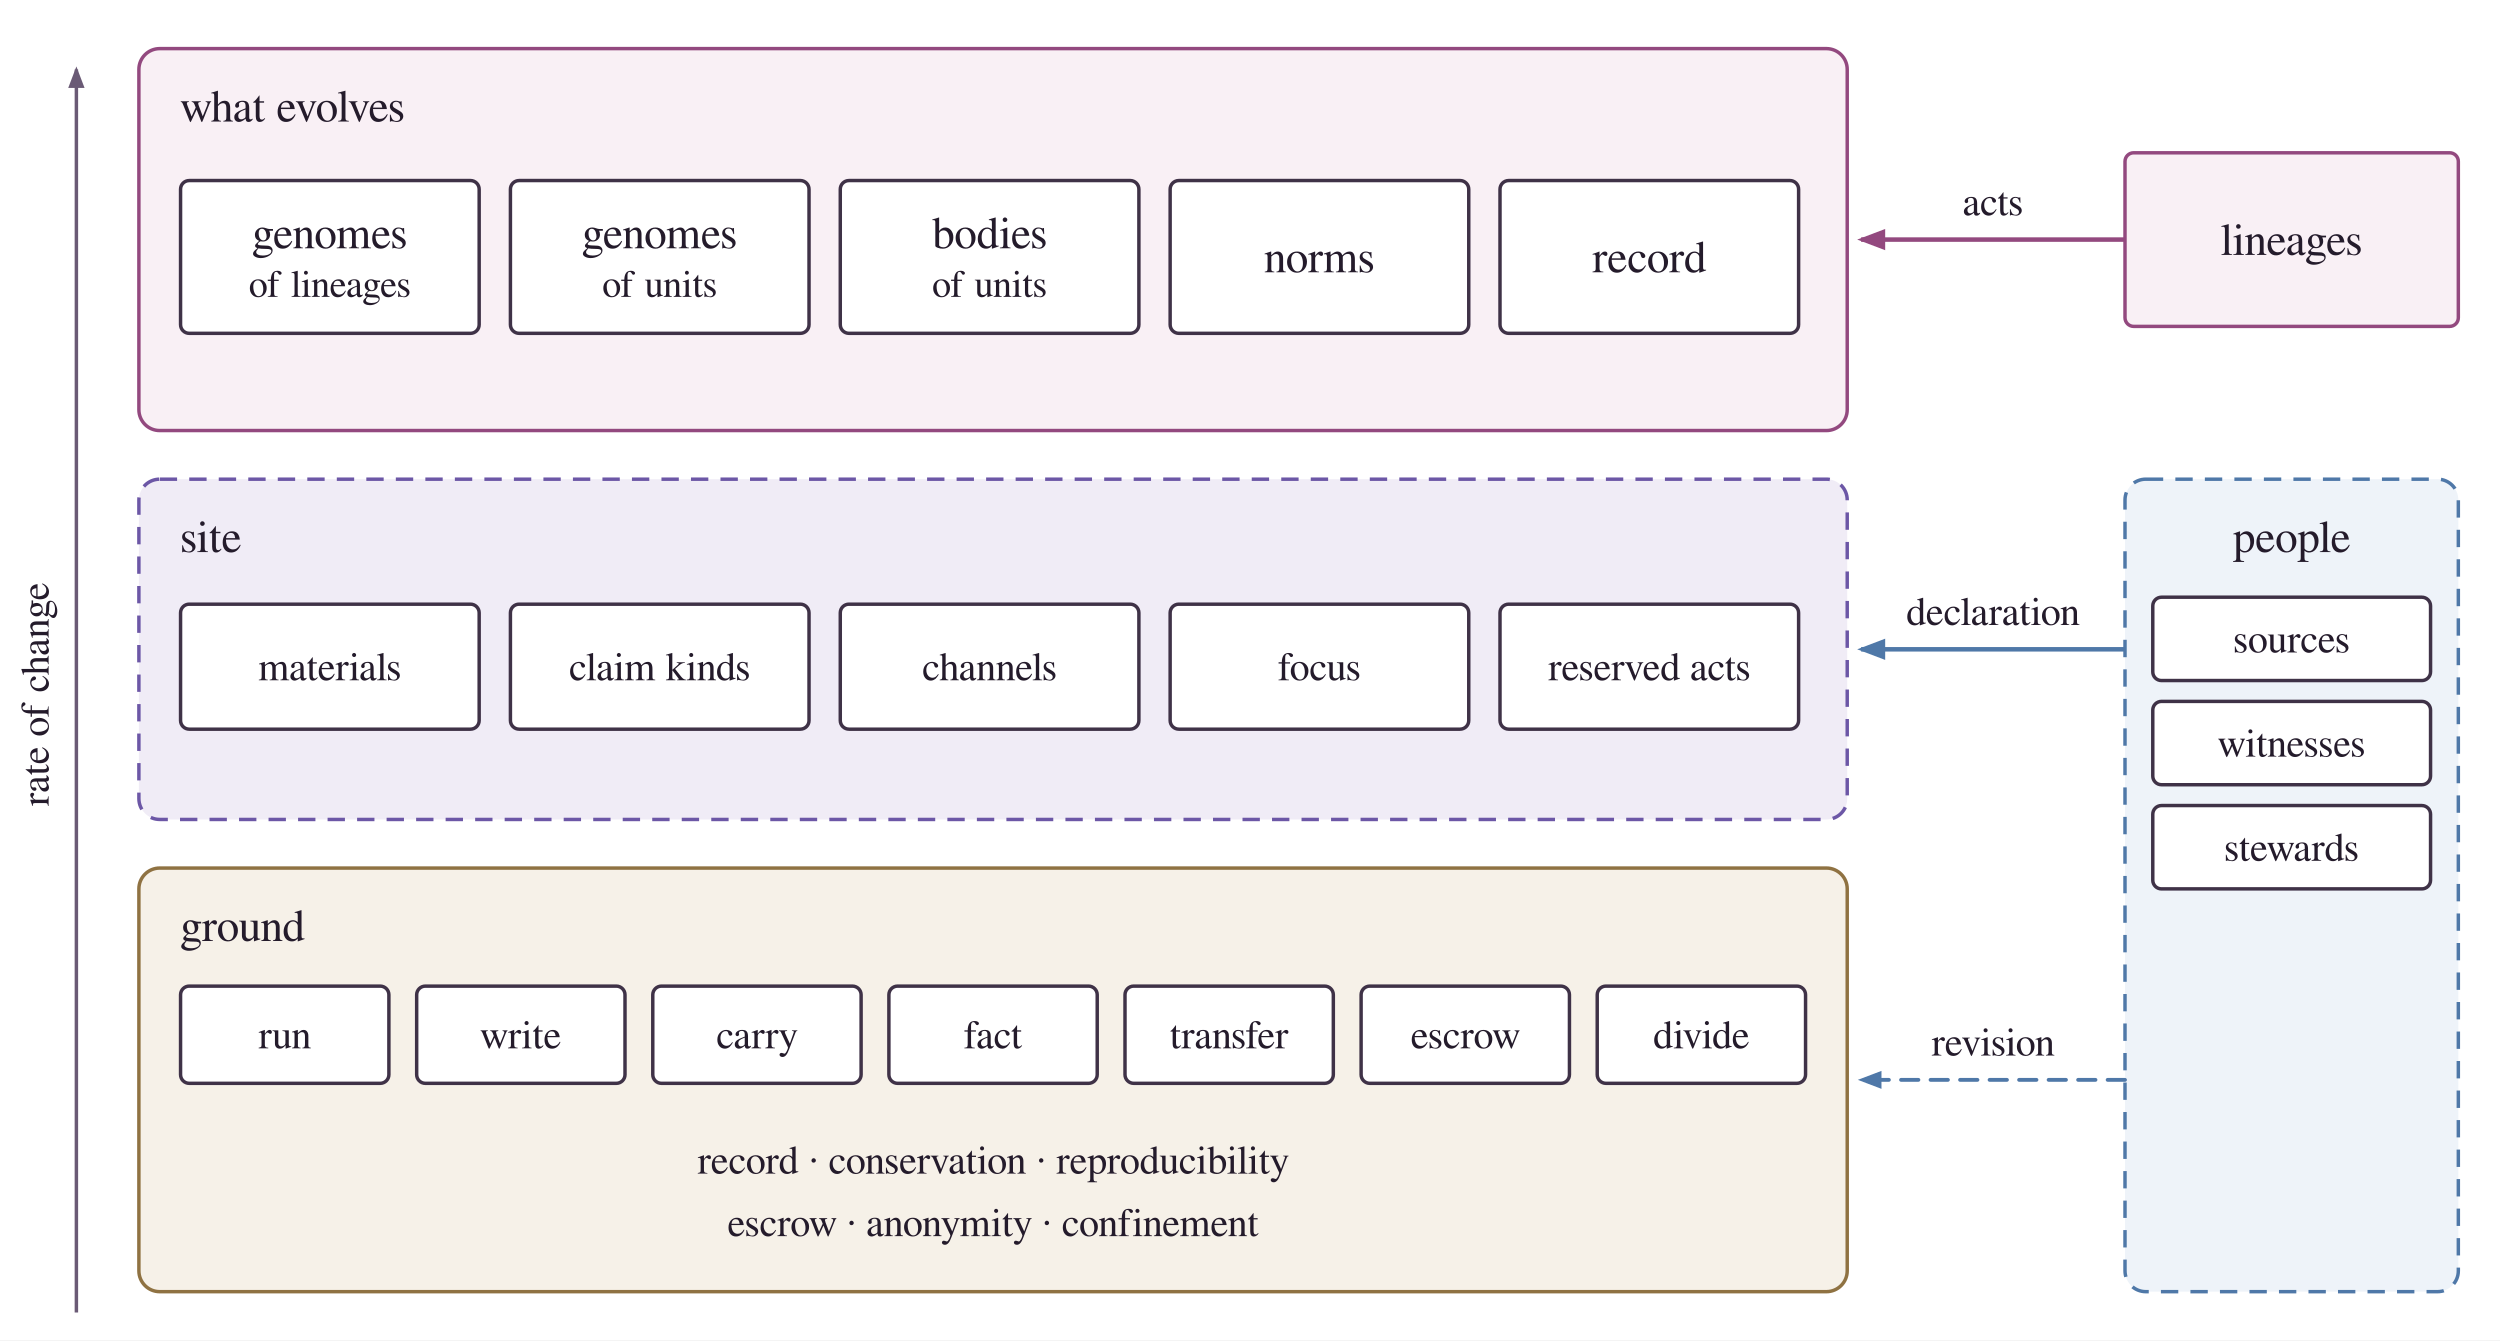
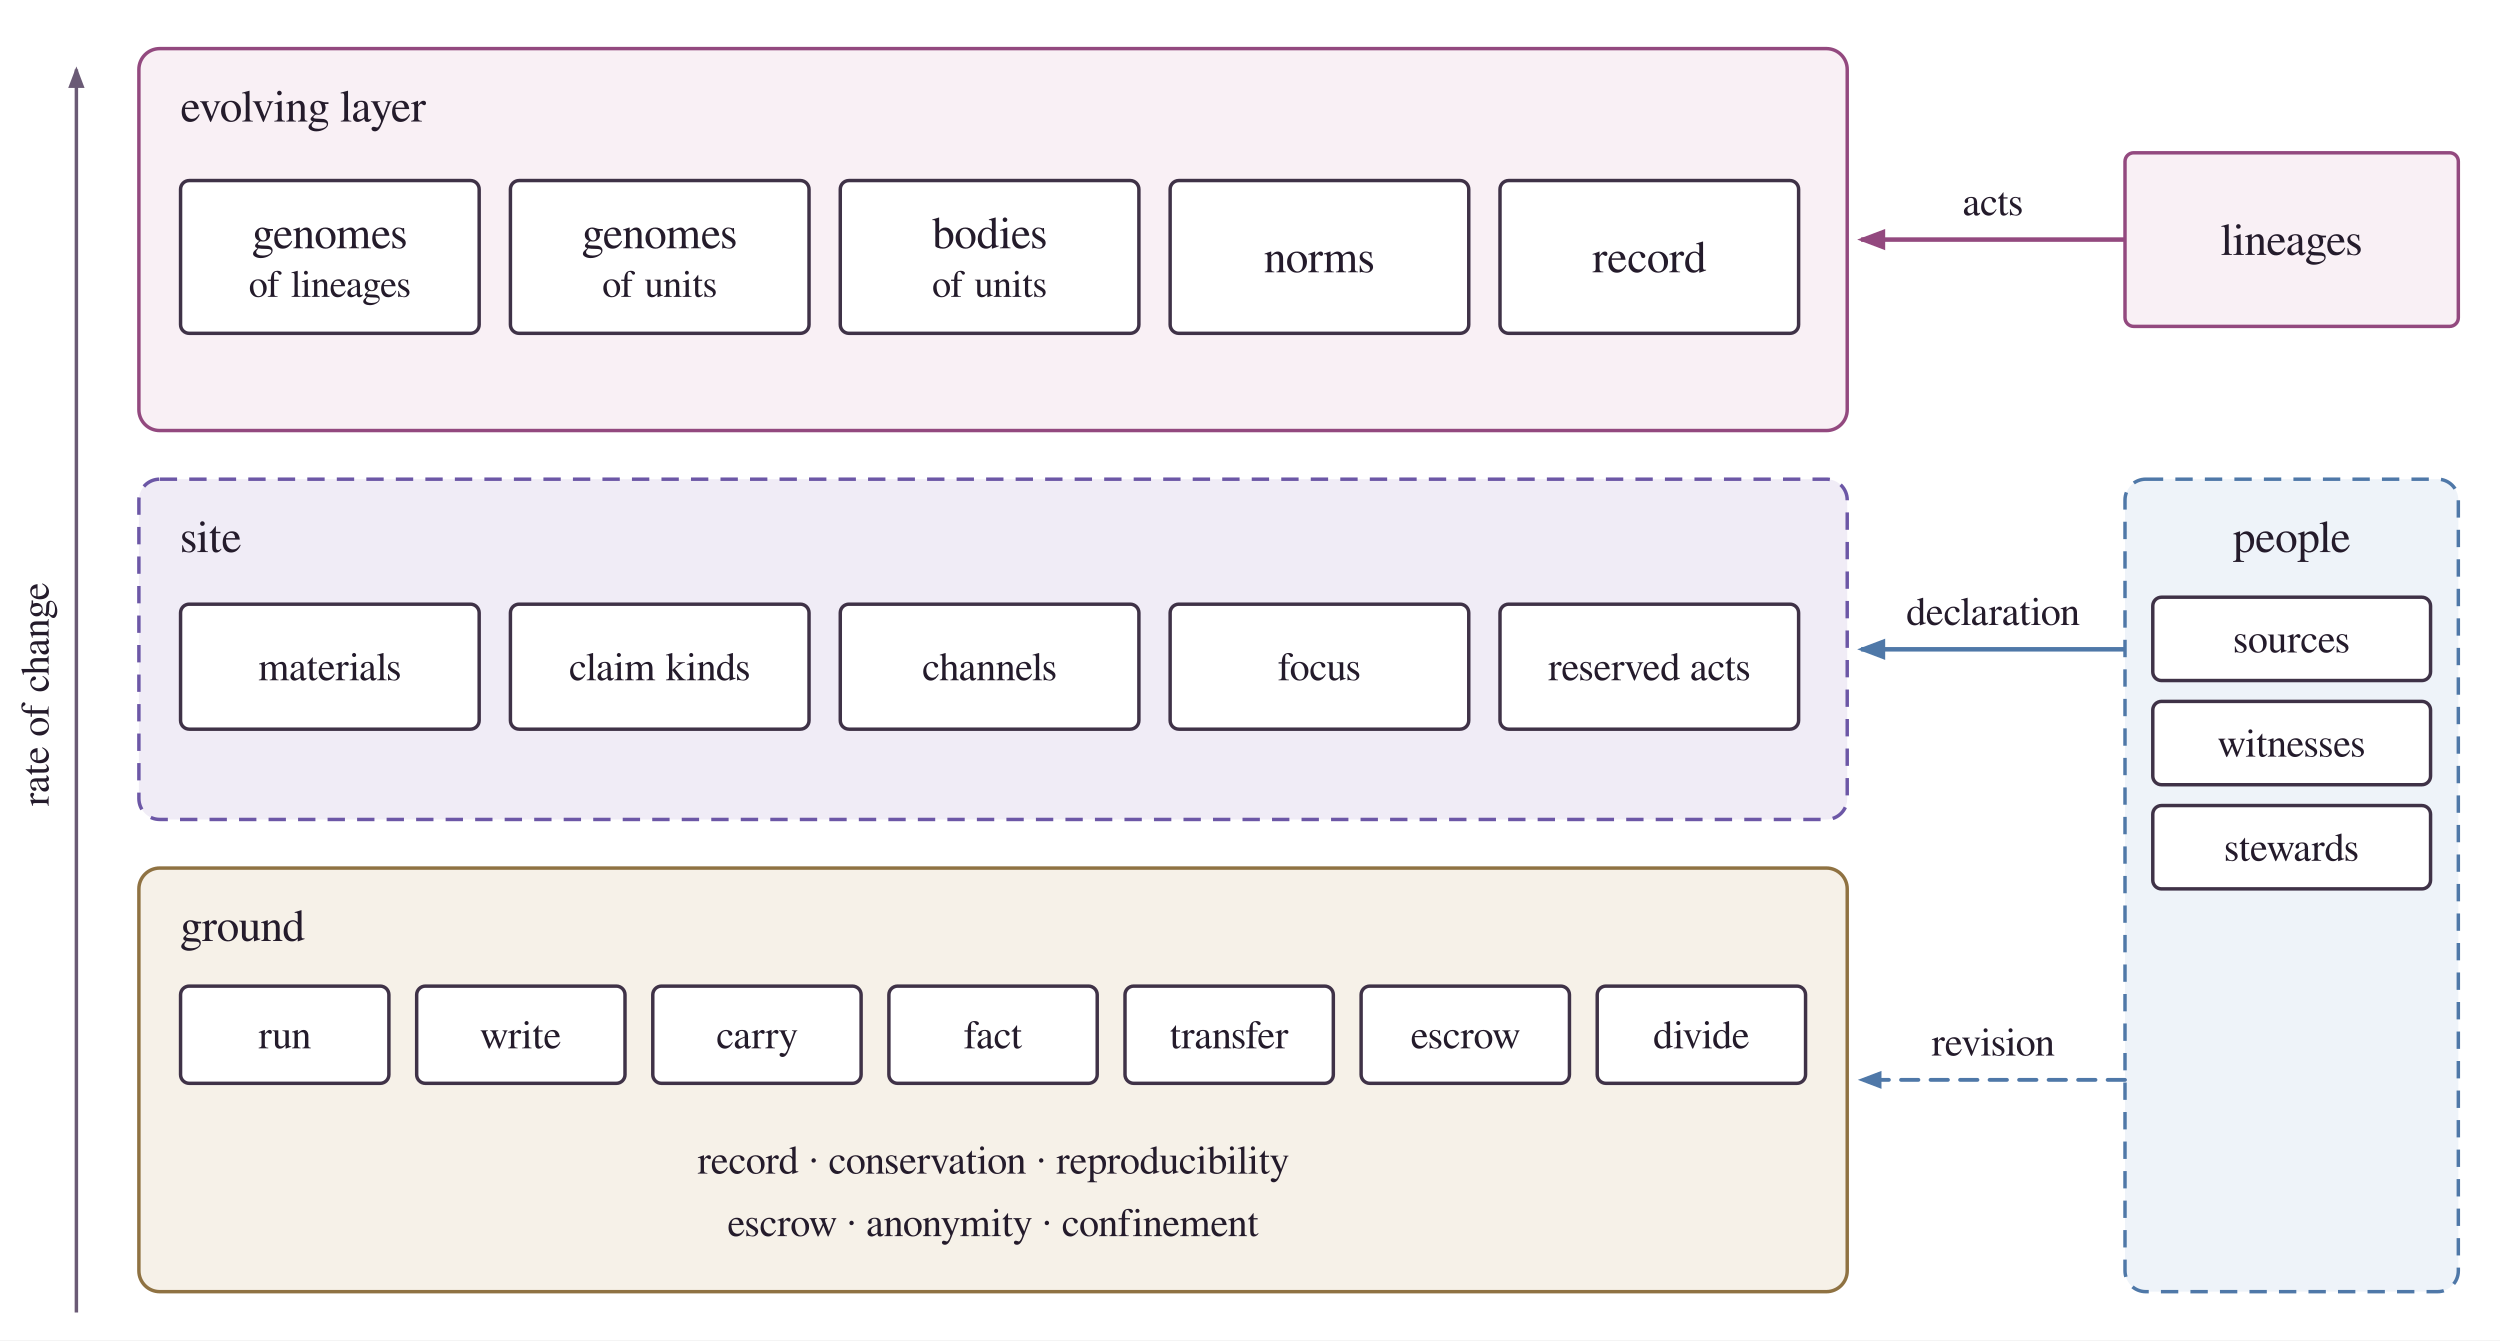
<svg xmlns="http://www.w3.org/2000/svg" viewBox="0 0 720 386" width="720" height="386" role="img" aria-label="The three layers of a garden">
  <defs>
    <marker id="ink" viewBox="0 0 10 10" refX="8.6" refY="5" markerWidth="6.2" markerHeight="6.2" orient="auto-start-reverse">
      <path d="M0,1.2 L10,5 L0,8.8 z" fill="#3F3247" />
    </marker>
    <marker id="lilac" viewBox="0 0 10 10" refX="8.6" refY="5" markerWidth="6.2" markerHeight="6.2" orient="auto-start-reverse">
      <path d="M0,1.2 L10,5 L0,8.8 z" fill="#6C57A6" />
    </marker>
    <marker id="orchid" viewBox="0 0 10 10" refX="8.6" refY="5" markerWidth="6.2" markerHeight="6.2" orient="auto-start-reverse">
      <path d="M0,1.2 L10,5 L0,8.8 z" fill="#93497F" />
    </marker>
    <marker id="rose" viewBox="0 0 10 10" refX="8.6" refY="5" markerWidth="6.2" markerHeight="6.2" orient="auto-start-reverse">
      <path d="M0,1.2 L10,5 L0,8.8 z" fill="#B04A72" />
    </marker>
    <marker id="moss" viewBox="0 0 10 10" refX="8.6" refY="5" markerWidth="6.2" markerHeight="6.2" orient="auto-start-reverse">
      <path d="M0,1.2 L10,5 L0,8.8 z" fill="#4B7254" />
    </marker>
    <marker id="sand" viewBox="0 0 10 10" refX="8.6" refY="5" markerWidth="6.2" markerHeight="6.2" orient="auto-start-reverse">
      <path d="M0,1.2 L10,5 L0,8.8 z" fill="#8F7242" />
    </marker>
    <marker id="mute" viewBox="0 0 10 10" refX="8.6" refY="5" markerWidth="6.2" markerHeight="6.2" orient="auto-start-reverse">
      <path d="M0,1.2 L10,5 L0,8.8 z" fill="#6A5A75" />
    </marker>
    <marker id="blue" viewBox="0 0 10 10" refX="8.6" refY="5" markerWidth="6.2" markerHeight="6.2" orient="auto-start-reverse">
      <path d="M0,1.2 L10,5 L0,8.8 z" fill="#4F78A8" />
    </marker>
    <style>
      text { font-family: 'Source Serif 4', Georgia, 'Cambria Math', 'STIX Two Text', serif; fill: #241B2B; }
    </style>
  </defs>
  <rect width="720" height="386" fill="#FFFFFF" />
  <path d="M22,378 V20" fill="none" stroke="#6A5A75" stroke-width="1" marker-end="url(#mute)" />
  <text x="14" y="200" font-size="11.5" text-anchor="middle" fill="#6A5A75" transform="rotate(-90 14 200)">rate of change</text>
  <rect x="40" y="14" width="492" height="110" rx="6" fill="#F9F0F5" stroke="#93497F" stroke-width="1" />
-   <text x="52" y="35" font-size="13" text-anchor="start" font-weight="600">what evolves</text>
+   <text x="52" y="35" font-size="13" text-anchor="start" font-weight="600">evolving layer</text>
  <rect x="52" y="52" width="86" height="44" rx="2.5" fill="#FFFFFF" stroke="#3F3247" stroke-width="1" />
  <text x="95" y="71.5" font-size="13" text-anchor="middle">genomes</text>
  <text x="95" y="85.5" font-size="11" text-anchor="middle" fill="#3F2D44">of lineages</text>
  <rect x="147" y="52" width="86" height="44" rx="2.5" fill="#FFFFFF" stroke="#3F3247" stroke-width="1" />
  <text x="190" y="71.5" font-size="13" text-anchor="middle">genomes</text>
  <text x="190" y="85.5" font-size="11" text-anchor="middle" fill="#3F2D44">of units</text>
  <rect x="242" y="52" width="86" height="44" rx="2.5" fill="#FFFFFF" stroke="#3F3247" stroke-width="1" />
  <text x="285" y="71.5" font-size="13" text-anchor="middle">bodies</text>
  <text x="285" y="85.5" font-size="11" text-anchor="middle" fill="#3F2D44">of units</text>
  <rect x="337" y="52" width="86" height="44" rx="2.5" fill="#FFFFFF" stroke="#3F3247" stroke-width="1" />
  <text x="380" y="78.42" font-size="13" text-anchor="middle">norms</text>
  <rect x="432" y="52" width="86" height="44" rx="2.5" fill="#FFFFFF" stroke="#3F3247" stroke-width="1" />
  <text x="475" y="78.42" font-size="13" text-anchor="middle">record</text>
  <rect x="40" y="138" width="492" height="98" rx="6" fill="#F0ECF6" stroke="#6C57A6" stroke-width="1" stroke-dasharray="5 3.5" />
  <text x="52" y="159" font-size="13" text-anchor="start" font-weight="600">site</text>
  <rect x="52" y="174" width="86" height="36" rx="2.5" fill="#FFFFFF" stroke="#3F3247" stroke-width="1" />
  <text x="95" y="195.91" font-size="11.5" text-anchor="middle">materials</text>
  <rect x="147" y="174" width="86" height="36" rx="2.5" fill="#FFFFFF" stroke="#3F3247" stroke-width="1" />
  <text x="190" y="195.91" font-size="11.5" text-anchor="middle">claim kinds</text>
  <rect x="242" y="174" width="86" height="36" rx="2.5" fill="#FFFFFF" stroke="#3F3247" stroke-width="1" />
  <text x="285" y="195.91" font-size="11.5" text-anchor="middle">channels</text>
  <rect x="337" y="174" width="86" height="36" rx="2.5" fill="#FFFFFF" stroke="#3F3247" stroke-width="1" />
  <text x="380" y="195.91" font-size="11.5" text-anchor="middle">focus</text>
  <rect x="432" y="174" width="86" height="36" rx="2.5" fill="#FFFFFF" stroke="#3F3247" stroke-width="1" />
  <text x="475" y="195.91" font-size="11.5" text-anchor="middle">reserved acts</text>
  <rect x="40" y="250" width="492" height="122" rx="6" fill="#F6F1E8" stroke="#8F7242" stroke-width="1" />
  <text x="52" y="271" font-size="13" text-anchor="start" font-weight="600">ground</text>
  <rect x="52" y="284" width="60" height="28" rx="2.5" fill="#FFFFFF" stroke="#3F3247" stroke-width="1" />
  <text x="82" y="301.91" font-size="11.5" text-anchor="middle">run</text>
  <rect x="120" y="284" width="60" height="28" rx="2.5" fill="#FFFFFF" stroke="#3F3247" stroke-width="1" />
  <text x="150" y="301.91" font-size="11.5" text-anchor="middle">write</text>
  <rect x="188" y="284" width="60" height="28" rx="2.5" fill="#FFFFFF" stroke="#3F3247" stroke-width="1" />
  <text x="218" y="301.91" font-size="11.5" text-anchor="middle">carry</text>
  <rect x="256" y="284" width="60" height="28" rx="2.5" fill="#FFFFFF" stroke="#3F3247" stroke-width="1" />
  <text x="286" y="301.91" font-size="11.5" text-anchor="middle">fact</text>
  <rect x="324" y="284" width="60" height="28" rx="2.5" fill="#FFFFFF" stroke="#3F3247" stroke-width="1" />
  <text x="354" y="301.91" font-size="11.5" text-anchor="middle">transfer</text>
  <rect x="392" y="284" width="60" height="28" rx="2.5" fill="#FFFFFF" stroke="#3F3247" stroke-width="1" />
  <text x="422" y="301.91" font-size="11.5" text-anchor="middle">escrow</text>
  <rect x="460" y="284" width="60" height="28" rx="2.5" fill="#FFFFFF" stroke="#3F3247" stroke-width="1" />
  <text x="490" y="301.91" font-size="11.5" text-anchor="middle">divide</text>
  <text x="286" y="338" font-size="11.5" text-anchor="middle" fill="#6A5A75">record · conservation · reproducibility</text>
  <text x="286" y="356" font-size="11.5" text-anchor="middle" fill="#6A5A75">escrow · anonymity · confinement</text>
  <rect x="612" y="44" width="96" height="50" rx="2.5" fill="#F9F0F5" stroke="#93497F" stroke-width="1" />
  <text x="660" y="73.42" font-size="13" text-anchor="middle">lineages</text>
  <path d="M612,69 H536" fill="none" stroke="#93497F" stroke-width="1.3" marker-end="url(#orchid)" />
  <text x="574" y="62" font-size="11.5" text-anchor="middle">acts</text>
  <rect x="612" y="138" width="96" height="234" rx="6" fill="#EEF3F9" stroke="#4F78A8" stroke-width="1" stroke-dasharray="5 3.5" />
  <text x="660" y="159" font-size="13" text-anchor="middle" font-weight="600">people</text>
  <rect x="620" y="172" width="80" height="24" rx="2.5" fill="#FFFFFF" stroke="#3F3247" stroke-width="1" />
  <text x="660" y="187.91" font-size="11.5" text-anchor="middle">sources</text>
  <rect x="620" y="202" width="80" height="24" rx="2.5" fill="#FFFFFF" stroke="#3F3247" stroke-width="1" />
  <text x="660" y="217.91" font-size="11.5" text-anchor="middle">witnesses</text>
  <rect x="620" y="232" width="80" height="24" rx="2.5" fill="#FFFFFF" stroke="#3F3247" stroke-width="1" />
  <text x="660" y="247.91" font-size="11.5" text-anchor="middle">stewards</text>
  <path d="M612,187 H536" fill="none" stroke="#4F78A8" stroke-width="1.3" marker-end="url(#blue)" />
  <text x="574" y="180" font-size="11.5" text-anchor="middle">declaration</text>
  <path d="M612,311 H536" fill="none" stroke="#4F78A8" stroke-width="1.1" stroke-dasharray="5 3.5" stroke-linecap="round" marker-end="url(#blue)" />
  <text x="574" y="304" font-size="11.5" text-anchor="middle">revision</text>
</svg>
